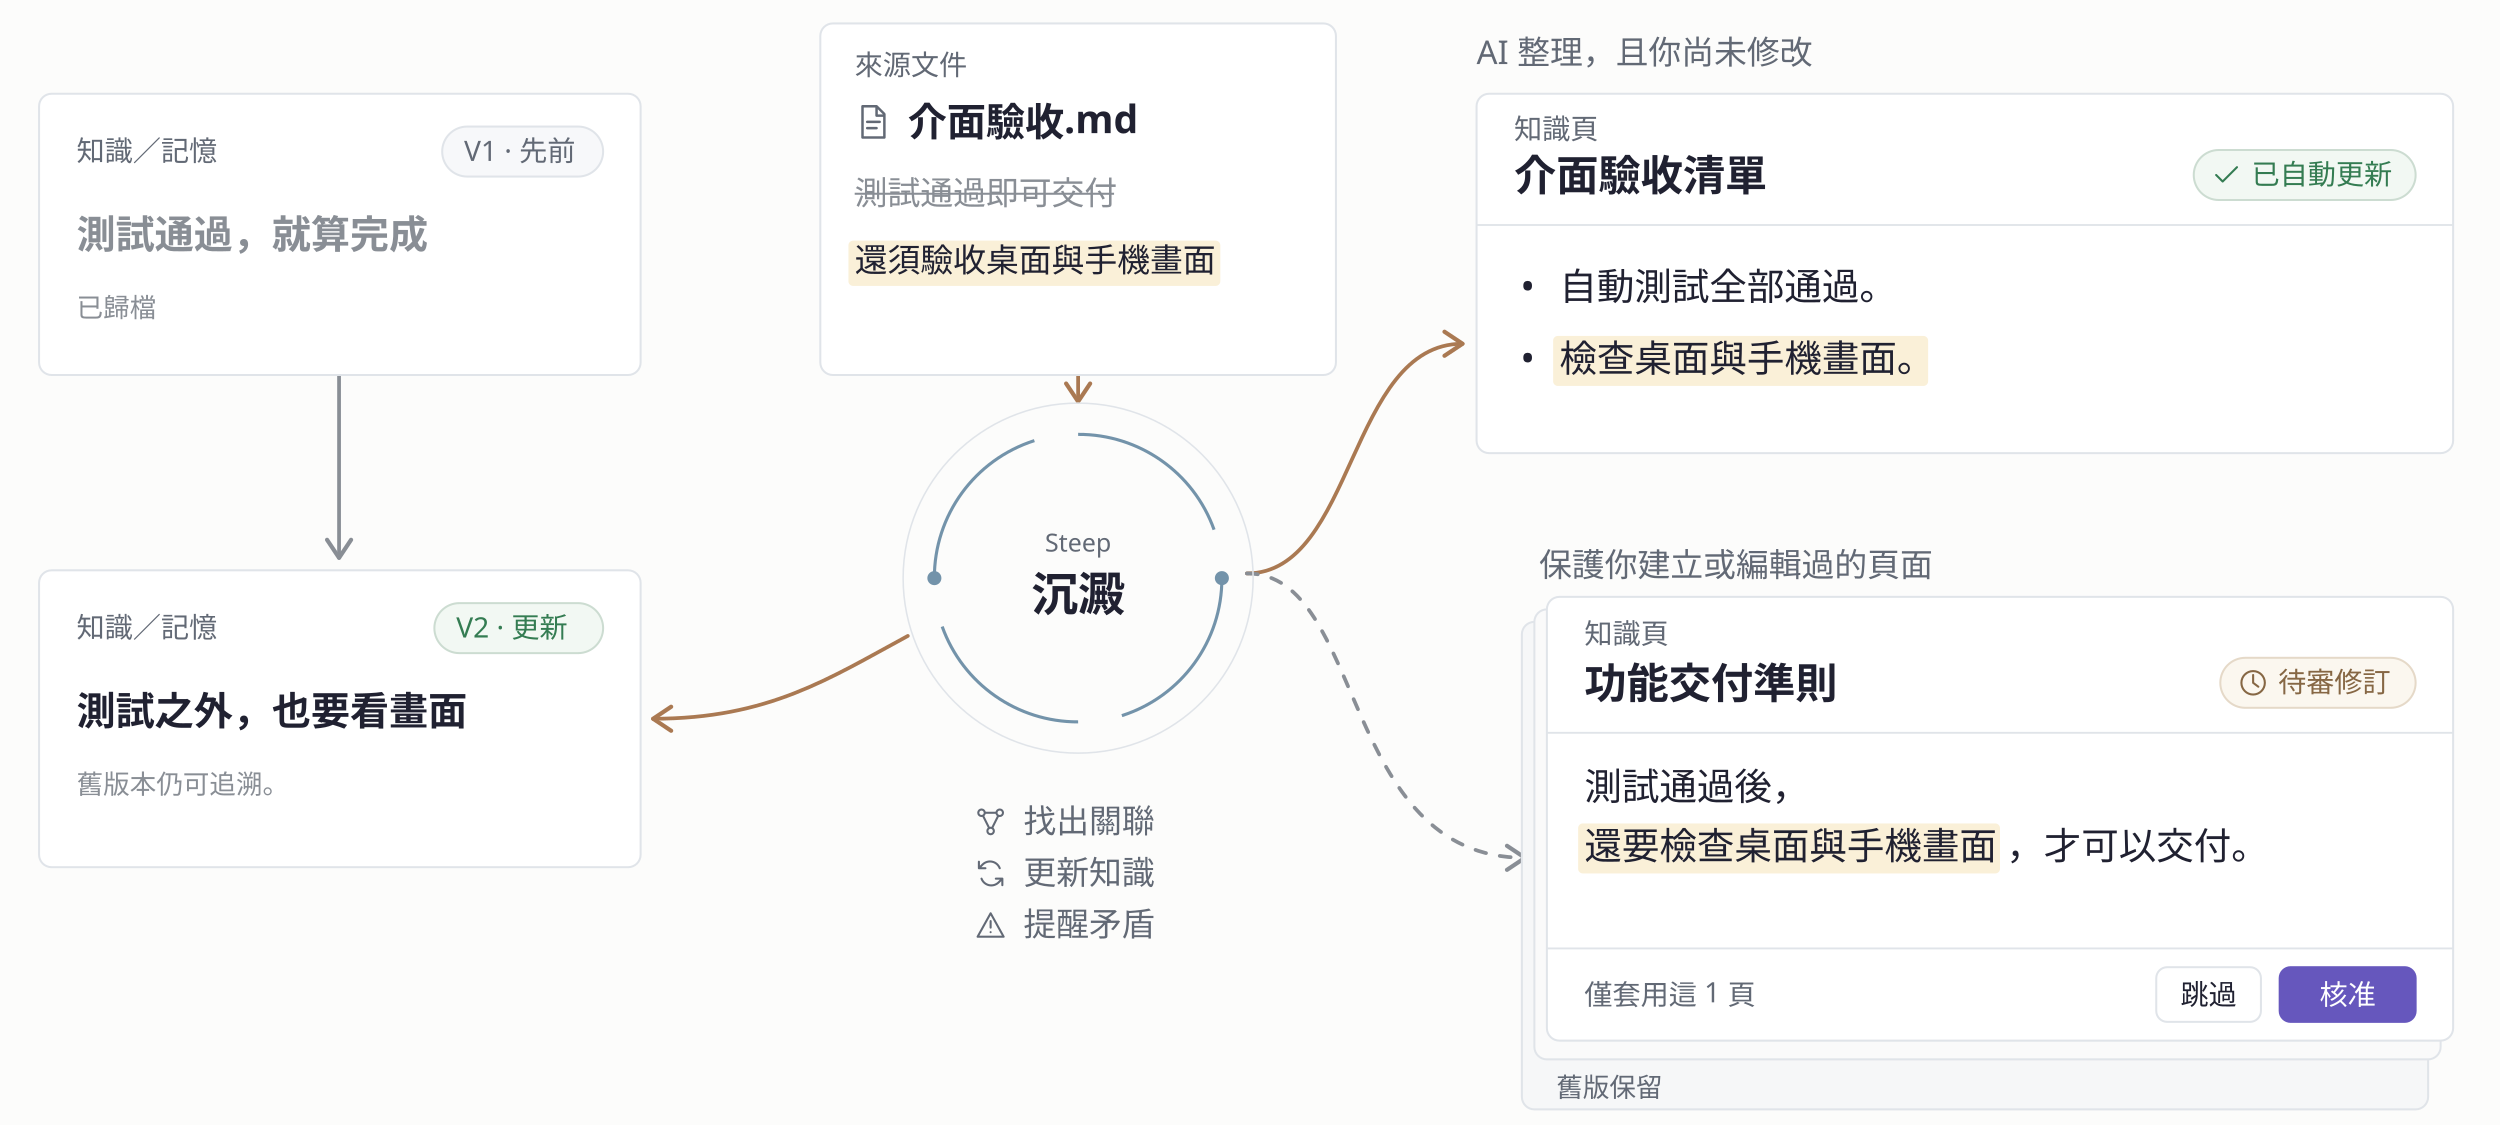
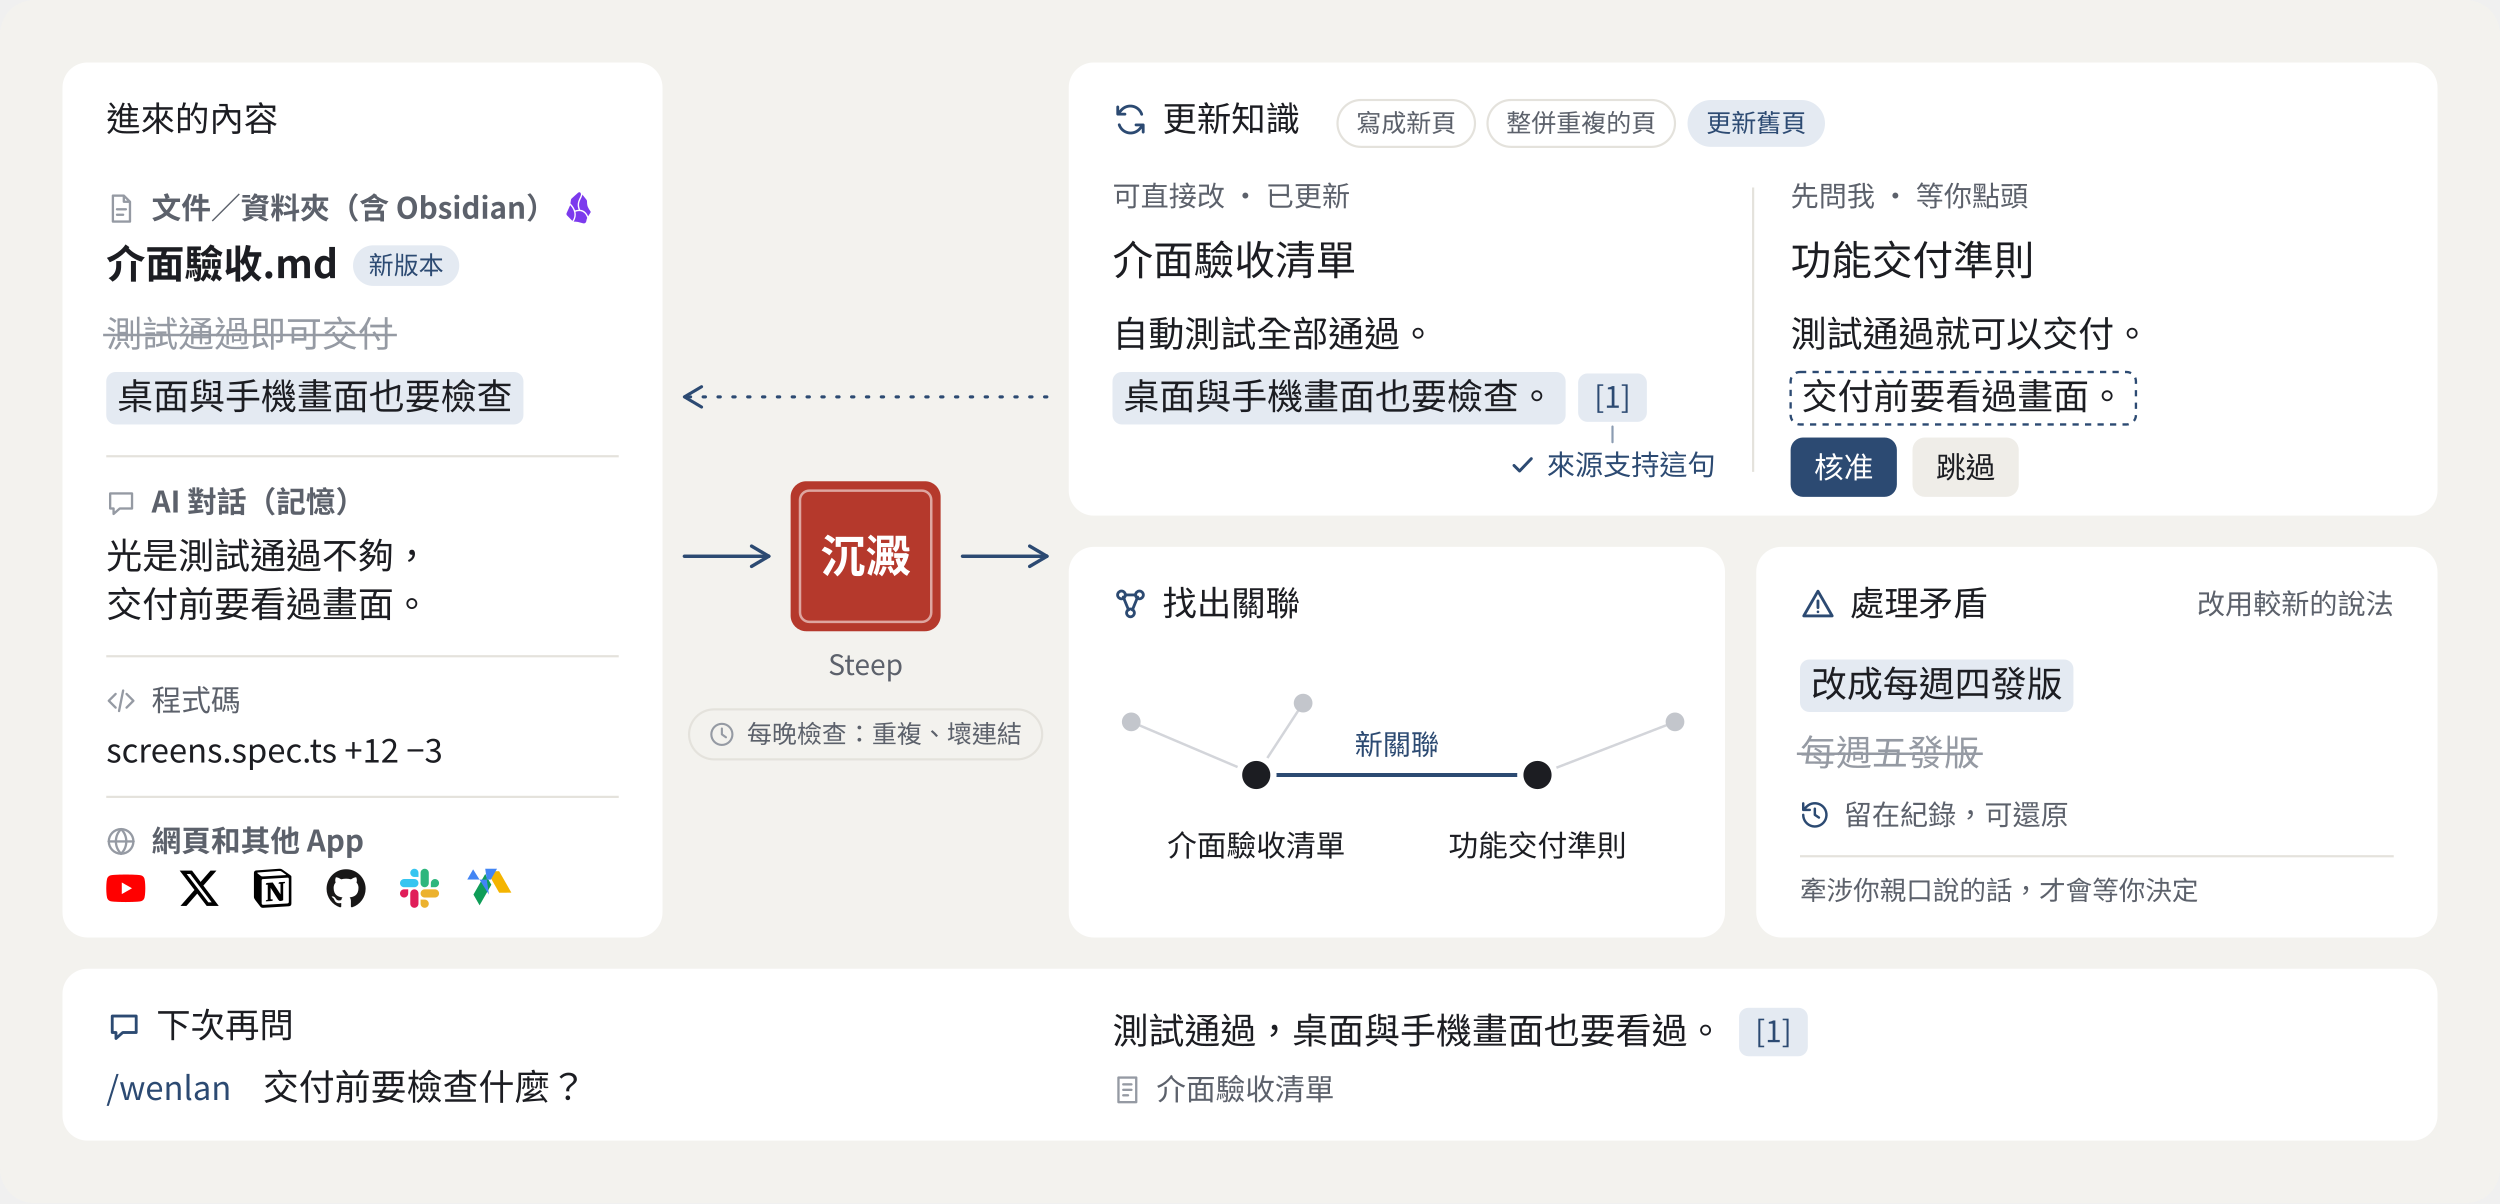
- <svg xmlns="http://www.w3.org/2000/svg" width="4800" height="2160" viewBox="0 0 1600 720" role="img" aria-labelledby="title desc">
-   <defs>
-     <marker id="warm" viewBox="0 0 10 10" refX="8" refY="5" markerWidth="8" markerHeight="8" orient="auto-start-reverse">
-       <path d="m2 1 6 4-6 4" fill="none" stroke="#AA7952" stroke-width="1.4" stroke-linecap="round" stroke-linejoin="round" />
-     </marker>
-     <marker id="gray" viewBox="0 0 10 10" refX="8" refY="5" markerWidth="8" markerHeight="8" orient="auto-start-reverse">
-       <path d="m2 1 6 4-6 4" fill="none" stroke="#898E95" stroke-width="1.4" stroke-linecap="round" stroke-linejoin="round" />
-     </marker>
-   </defs>
-   <rect width="1600" height="720" fill="#FCFCFB" />
-   <path d="M217 240V357" fill="none" stroke="#898E95" stroke-width="2.4" stroke-linecap="round" marker-end="url(#gray)" />
-   <path d="M581 407 C531 434 492 460 418 460" fill="none" stroke="#AA7952" stroke-width="2.4" stroke-linecap="round" marker-end="url(#warm)" />
-   <path d="M690 240V257" fill="none" stroke="#AA7952" stroke-width="2.4" stroke-linecap="round" marker-end="url(#warm)" />
-   <path d="M798 367 C867 367 863 220 936 220" fill="none" stroke="#AA7952" stroke-width="2.4" stroke-linecap="round" marker-end="url(#warm)" />
-   <path d="M798 367 C874 367 857 549 976 549" fill="none" stroke="#898E95" stroke-width="2.4" stroke-linecap="round" stroke-dasharray="7 9" marker-end="url(#gray)" />
-   <rect x="25" y="60" width="385" height="180" rx="8" fill="#FFFFFF" stroke="#E0E4E9" stroke-width="1.3" />
-   <text x="49" y="103" font-family="Instrument Sans, PingFang TC" font-size="18" font-weight="400" fill="#626975" text-anchor="start">知識／記憶</text>
-   <rect x="283" y="81" width="103" height="32" rx="16" fill="#F7F8FA" stroke="#E0E4E9" stroke-width="1.3" />
-   <text x="297" y="103" font-family="Instrument Sans, PingFang TC" font-size="18" font-weight="500" fill="#626975" text-anchor="start">V1 · 先前</text>
-   <text x="49" y="159" font-family="Instrument Sans, PingFang TC" font-size="25" font-weight="600" fill="#898E95" text-anchor="start">測試通過，就算完成</text>
-   <text x="49" y="203" font-family="Instrument Sans, PingFang TC" font-size="17" font-weight="400" fill="#898E95" text-anchor="start">已歸檔</text>
-   <rect x="25" y="365" width="385" height="190" rx="8" fill="#FFFFFF" stroke="#E0E4E9" stroke-width="1.3" />
-   <text x="49" y="408" font-family="Instrument Sans, PingFang TC" font-size="18" font-weight="400" fill="#626975" text-anchor="start">知識／記憶</text>
-   <rect x="278" y="386" width="108" height="32" rx="16" fill="#F2F8F3" stroke="#CCDCD1" stroke-width="1.3" />
-   <text x="292" y="408" font-family="Instrument Sans, PingFang TC" font-size="18" font-weight="500" fill="#347C52" text-anchor="start">V2 · 更新</text>
-   <text x="49" y="464" font-family="Instrument Sans, PingFang TC" font-size="25" font-weight="600" fill="#202131" text-anchor="start">測試之外，也要看畫面</text>
-   <text x="49" y="508" font-family="Instrument Sans, PingFang TC" font-size="17" font-weight="400" fill="#898E95" text-anchor="start">舊版本仍可追溯。</text>
-   <rect x="525" y="15" width="330" height="225" rx="8" fill="#FFFFFF" stroke="#E0E4E9" stroke-width="1.3" />
-   <text x="547" y="48" font-family="Instrument Sans, PingFang TC" font-size="18" font-weight="400" fill="#626975" text-anchor="start">來源文件</text>
-   <g transform="translate(547 66) scale(1)" fill="none" stroke="#626975" color="#626975" stroke-width="1.6" stroke-linecap="round" stroke-linejoin="round">
-     <path d="M5 2h9l5 5v15H5z M14 2v6h5 M8 12h8 M8 16h6" />
+ <svg xmlns="http://www.w3.org/2000/svg" width="1600" height="770" viewBox="0 0 1600 770" role="img" aria-labelledby="t d">
+   <rect width="1600" height="770" rx="22" fill="#F3F2EE" />
+   <rect x="40" y="40" width="384" height="560" rx="16" fill="#FFFFFF" />
+   <text x="68" y="84" font-family="'Instrument Sans','Noto Sans CJK TC','Noto Sans TC','PingFang TC',sans-serif" font-size="22" font-weight="500" fill="#1C1D22">進來的內容</text>
+   <g transform="translate(67 123) scale(0.875)" fill="none" stroke="#959AA3" color="#959AA3" stroke-width="1.7" stroke-linecap="round" stroke-linejoin="round">
+     <path d="M6 2.5h8l4.5 4.5v14.5H6z M14 2.5V7h4.5 M9 12.5h6.5 M9 16.5h4.5" />
  </g>
-   <text x="581" y="87" font-family="Instrument Sans, PingFang TC" font-size="25" font-weight="600" fill="#202131" text-anchor="start">介面驗收.md</text>
-   <text x="547" y="131" font-family="Instrument Sans, PingFang TC" font-size="21" font-weight="400" fill="#898E95" text-anchor="start">測試通過即可交付</text>
-   <path d="M547 124H713" stroke="#898E95" stroke-width="1.3" />
-   <rect x="543" y="154" width="238" height="29" rx="3" fill="#FAF0D8" stroke="none" stroke-width="1.3" />
-   <text x="547" y="174" font-family="Instrument Sans, PingFang TC" font-size="21" font-weight="400" fill="#202131" text-anchor="start">還須驗收桌面與手機畫面</text>
-   <circle cx="690" cy="370" r="112" fill="none" stroke="#E0E4E9" stroke-width="1" />
-   <path d="M690 278A92 92 0 0 1 777 339" fill="none" stroke="#7393AA" stroke-width="2" />
-   <path d="M782 370A92 92 0 0 1 718 458" fill="none" stroke="#7393AA" stroke-width="2" />
-   <path d="M690 462A92 92 0 0 1 603 401" fill="none" stroke="#7393AA" stroke-width="2" />
-   <path d="M598 370A92 92 0 0 1 662 282" fill="none" stroke="#7393AA" stroke-width="2" />
-   <circle cx="598" cy="370" r="4.5" fill="#7393AA" />
-   <circle cx="782" cy="370" r="4.5" fill="#7393AA" />
-   <text x="690" y="353" font-family="Instrument Sans, PingFang TC" font-size="16" font-weight="400" fill="#626975" text-anchor="middle">Steep</text>
-   <text x="690" y="391" font-family="Instrument Sans, PingFang TC" font-size="30" font-weight="600" fill="#202131" text-anchor="middle">沉澱</text>
-   <g transform="translate(624 516) scale(0.8333333)" fill="none" stroke="#626975" color="#626975" stroke-width="1.6" stroke-linecap="round" stroke-linejoin="round">
-     <path d="m5 5 14 0-7 14z" />
-     <circle cx="5" cy="5" r="2.5" fill="#FCFCFB" />
-     <circle cx="19" cy="5" r="2.5" fill="#FCFCFB" />
-     <circle cx="12" cy="19" r="2.5" fill="#FCFCFB" />
+   <text x="97" y="140" font-family="'Instrument Sans','Noto Sans CJK TC','Noto Sans TC','PingFang TC',sans-serif" font-size="19" font-weight="600" fill="#5C616B">文件／資料夾（含 Obsidian）</text>
+   <g transform="translate(360.284 123) scale(0.833333)">
+     <path d="M19.355 18.538a68.967 68.959 0 0 0 1.858-2.954.81.81 0 0 0-.062-.9c-.516-.685-1.504-2.075-2.042-3.362-.553-1.321-.636-3.375-.64-4.377a1.707 1.707 0 0 0-.358-1.05l-3.198-4.064a3.744 3.744 0 0 1-.076.543c-.106.503-.307 1.004-.536 1.5-.134.29-.29.6-.446.914l-.31.626c-.516 1.068-.997 2.227-1.132 3.59-.124 1.26.046 2.73.815 4.481.128.011.257.025.386.044a6.363 6.363 0 0 1 3.326 1.505c.916.79 1.744 1.922 2.415 3.5zM8.199 22.569c.073.012.146.02.22.02.78.024 2.095.092 3.16.29.87.16 2.593.64 4.01 1.055 1.083.316 2.198-.548 2.355-1.664.114-.814.33-1.735.725-2.58l-.01.005c-.67-1.87-1.522-3.078-2.416-3.849a5.295 5.295 0 0 0-2.778-1.257c-1.54-.216-2.952.19-3.84.45.532 2.218.368 4.829-1.425 7.531zM5.533 9.938c-.023.1-.056.197-.098.29L2.82 16.059a1.602 1.602 0 0 0 .313 1.772l4.116 4.24c2.103-3.101 1.796-6.02.836-8.3-.728-1.73-1.832-3.081-2.55-3.831zM9.32 14.01c.615-.183 1.606-.465 2.745-.534-.683-1.725-.848-3.233-.716-4.577.154-1.552.7-2.847 1.235-3.95.113-.235.223-.454.328-.664.149-.297.288-.577.419-.86.217-.47.379-.885.46-1.27.08-.38.08-.72-.014-1.043-.095-.325-.297-.675-.68-1.06a1.6 1.6 0 0 0-1.475.36l-4.95 4.452a1.602 1.602 0 0 0-.513.952l-.427 2.83c.672.59 2.328 2.316 3.335 4.711.09.21.175.43.253.653z" fill="#7C3AED" />
  </g>
-   <text x="655" y="533" font-family="Instrument Sans, PingFang TC" font-size="21" font-weight="400" fill="#626975" text-anchor="start">找出關聯</text>
-   <g transform="translate(624 549) scale(0.8333333)" fill="none" stroke="#626975" color="#626975" stroke-width="1.6" stroke-linecap="round" stroke-linejoin="round">
-     <path d="M19 8a8 8 0 0 0-13-3L3 8m0-5v5h5 M5 16a8 8 0 0 0 13 3l3-3m0 5v-5h-5" />
+   <text x="68" y="178" font-family="'Instrument Sans','Noto Sans CJK TC','Noto Sans TC','PingFang TC',sans-serif" font-size="25" font-weight="600" fill="#1C1D22">介面驗收.md</text>
+   <rect x="225.925" y="157" width="68" height="26" rx="13" fill="#E4EAF2" />
+   <text x="235.925" y="175.5" font-family="'Instrument Sans','Noto Sans CJK TC','Noto Sans TC','PingFang TC',sans-serif" font-size="16" font-weight="500" fill="#2C4A72">新版本</text>
+   <text x="68" y="222" font-family="'Instrument Sans','Noto Sans CJK TC','Noto Sans TC','PingFang TC',sans-serif" font-size="23" font-weight="400" fill="#959AA3">測試通過即可交付</text>
+   <path d="M66 214.41H254.0" stroke="#959AA3" stroke-width="1.6" />
+   <rect x="68" y="238.08" width="267" height="33.58" rx="6" fill="#E4EAF2" />
+   <text x="75" y="262" font-family="'Instrument Sans','Noto Sans CJK TC','Noto Sans TC','PingFang TC',sans-serif" font-size="23" font-weight="400" fill="#1C1D22">桌面與手機畫面也要檢查</text>
+   <path d="M68 292H396" stroke="#E4E2DC" stroke-width="1.4" />
+   <g transform="translate(67 311) scale(0.875)" fill="none" stroke="#959AA3" color="#959AA3" stroke-width="1.7" stroke-linecap="round" stroke-linejoin="round">
+     <path d="M4 5.5h16v11h-9l-4.5 4v-4H4z" />
  </g>
-   <text x="655" y="566" font-family="Instrument Sans, PingFang TC" font-size="21" font-weight="400" fill="#626975" text-anchor="start">更新知識</text>
-   <g transform="translate(624 582) scale(0.8333333)" fill="none" stroke="#626975" color="#626975" stroke-width="1.6" stroke-linecap="round" stroke-linejoin="round">
-     <path d="m12 3 10 18H2z M12 9v5" />
-     <circle cx="12" cy="17.5" r=".8" fill="currentColor" stroke="none" />
+   <text x="97" y="328" font-family="'Instrument Sans','Noto Sans CJK TC','Noto Sans TC','PingFang TC',sans-serif" font-size="19" font-weight="600" fill="#5C616B">AI 對話（記憶）</text>
+   <text x="68" y="364" font-family="'Instrument Sans','Noto Sans CJK TC','Noto Sans TC','PingFang TC',sans-serif" font-size="23" font-weight="400" fill="#1C1D22">光是測試通過不夠，</text>
+   <text x="68" y="395" font-family="'Instrument Sans','Noto Sans CJK TC','Noto Sans TC','PingFang TC',sans-serif" font-size="23" font-weight="400" fill="#1C1D22">交付前要看過畫面。</text>
+   <path d="M68 420H396" stroke="#E4E2DC" stroke-width="1.4" />
+   <g transform="translate(67 438) scale(0.875)" fill="none" stroke="#959AA3" color="#959AA3" stroke-width="1.7" stroke-linecap="round" stroke-linejoin="round">
+     <path d="m8 7-5 5 5 5 M16 7l5 5-5 5 M13.5 4.5l-3 15" />
  </g>
-   <text x="655" y="599" font-family="Instrument Sans, PingFang TC" font-size="21" font-weight="400" fill="#626975" text-anchor="start">提醒矛盾</text>
-   <text x="945" y="41" font-family="Instrument Sans, PingFang TC" font-size="21" font-weight="500" fill="#626975" text-anchor="start">AI 整理，且你尚未修改</text>
-   <rect x="945" y="60" width="625" height="230" rx="8" fill="#FFFFFF" stroke="#E0E4E9" stroke-width="1.3" />
-   <text x="969" y="89" font-family="Instrument Sans, PingFang TC" font-size="18" font-weight="400" fill="#626975" text-anchor="start">知識頁</text>
-   <text x="969" y="122" font-family="Instrument Sans, PingFang TC" font-size="27" font-weight="600" fill="#202131" text-anchor="start">介面驗收清單</text>
-   <rect x="1404" y="96" width="142" height="32" rx="16" fill="#F2F8F3" stroke="#CCDCD1" stroke-width="1.3" />
-   <g transform="translate(1415 102) scale(0.8333333)" fill="none" stroke="#347C52" color="#347C52" stroke-width="1.6" stroke-linecap="round" stroke-linejoin="round">
-     <path d="m4 12 5 5L20 6" />
+   <text x="97" y="455" font-family="'Instrument Sans','Noto Sans CJK TC','Noto Sans TC','PingFang TC',sans-serif" font-size="19" font-weight="500" fill="#5C616B">程式碼</text>
+   <text x="68" y="488" font-family="'JetBrains Mono','Noto Sans CJK TC','Noto Sans TC','PingFang TC',sans-serif" font-size="21" font-weight="500" fill="#1C1D22">screens.spec.ts  +12 −3</text>
+   <path d="M68 510H396" stroke="#E4E2DC" stroke-width="1.4" />
+   <g transform="translate(67 528) scale(0.875)" fill="none" stroke="#959AA3" color="#959AA3" stroke-width="1.7" stroke-linecap="round" stroke-linejoin="round">
+     <circle cx="12" cy="12" r="9" />
+     <path d="M3 12h18 M12 3c2.6 2.6 3.8 5.6 3.8 9s-1.2 6.4-3.8 9c-2.6-2.6-3.8-5.6-3.8-9S9.4 5.6 12 3" />
  </g>
-   <text x="1441" y="118" font-family="Instrument Sans, PingFang TC" font-size="18" font-weight="500" fill="#347C52" text-anchor="start">已自動更新</text>
-   <path d="M945 144L1570 144" fill="none" stroke="#E0E4E9" stroke-width="1.2" />
-   <text x="973" y="192" font-family="Instrument Sans, PingFang TC" font-size="25" font-weight="400" fill="#202131" text-anchor="start">•</text>
-   <text x="998" y="192" font-family="Instrument Sans, PingFang TC" font-size="24" font-weight="400" fill="#202131" text-anchor="start">自動測試全部通過。</text>
-   <text x="973" y="238" font-family="Instrument Sans, PingFang TC" font-size="25" font-weight="400" fill="#202131" text-anchor="start">•</text>
-   <rect x="994" y="215" width="240" height="32" rx="3" fill="#FAF0D8" stroke="none" stroke-width="1.3" />
-   <text x="998" y="238" font-family="Instrument Sans, PingFang TC" font-size="24" font-weight="400" fill="#202131" text-anchor="start">檢查桌面與手機畫面。</text>
-   <text x="985" y="369" font-family="Instrument Sans, PingFang TC" font-size="21" font-weight="500" fill="#626975" text-anchor="start">保護你建立或編輯過的頁面</text>
-   <rect x="974" y="398" width="580" height="312" rx="8" fill="#F6F7F8" stroke="#E0E4E9" stroke-width="1.3" />
-   <rect x="982" y="390" width="580" height="288" rx="8" fill="#FAFAFA" stroke="#E0E4E9" stroke-width="1.3" />
-   <rect x="990" y="382" width="580" height="284" rx="8" fill="#FFFFFF" stroke="#E0E4E9" stroke-width="1.3" />
-   <text x="1014" y="412" font-family="Instrument Sans, PingFang TC" font-size="18" font-weight="400" fill="#626975" text-anchor="start">知識頁</text>
-   <text x="1014" y="447" font-family="Instrument Sans, PingFang TC" font-size="27" font-weight="600" fill="#202131" text-anchor="start">功能交付準則</text>
-   <rect x="1421" y="421" width="125" height="32" rx="16" fill="#FBF7EF" stroke="#E5D9C8" stroke-width="1.3" />
-   <g transform="translate(1432 427) scale(0.8333333)" fill="none" stroke="#866744" color="#866744" stroke-width="1.6" stroke-linecap="round" stroke-linejoin="round">
+   <text x="97" y="545" font-family="'Instrument Sans','Noto Sans CJK TC','Noto Sans TC','PingFang TC',sans-serif" font-size="19" font-weight="600" fill="#5C616B">網頁和其他 App</text>
+   <g transform="translate(68 556) scale(1.04167)">
+     <path d="M23.498 6.186a3.016 3.016 0 0 0-2.122-2.136C19.505 3.545 12 3.545 12 3.545s-7.505 0-9.377.505A3.017 3.017 0 0 0 .502 6.186C0 8.07 0 12 0 12s0 3.93.502 5.814a3.016 3.016 0 0 0 2.122 2.136c1.871.505 9.376.505 9.376.505s7.505 0 9.377-.505a3.015 3.015 0 0 0 2.122-2.136C24 15.93 24 12 24 12s0-3.93-.502-5.814zM9.545 15.568V8.432L15.818 12l-6.273 3.568z" fill="#FF0000" />
+   </g>
+   <g transform="translate(115 556) scale(1.04167)">
+     <path d="M18.901 1.153h3.68l-8.04 9.19L24 22.846h-7.406l-5.8-7.584-6.638 7.584H.474l8.6-9.83L0 1.154h7.594l5.243 6.932ZM17.61 20.644h2.039L6.486 3.24H4.298Z" fill="#000000" />
+   </g>
+   <g transform="translate(162 556) scale(1.04167)">
+     <path d="M4.459 4.208c.746.606 1.026.56 2.428.466l13.215-.793c.28 0 .047-.28-.046-.326L17.86 1.968c-.42-.326-.981-.7-2.055-.607L3.01 2.295c-.466.046-.56.28-.374.466zm.793 3.08v13.904c0 .747.373 1.027 1.214.98l14.523-.84c.841-.046.935-.56.935-1.167V6.354c0-.606-.233-.933-.748-.887l-15.177.887c-.56.047-.747.327-.747.933zm14.337.745c.093.42 0 .84-.42.888l-.7.14v10.264c-.608.327-1.168.514-1.635.514-.748 0-.935-.234-1.495-.933l-4.577-7.186v6.952L12.21 19s0 .84-1.168.84l-3.222.186c-.093-.186 0-.653.327-.746l.84-.233V9.854L7.822 9.76c-.094-.42.14-1.026.793-1.073l3.456-.233 4.764 7.279v-6.44l-1.215-.139c-.093-.514.28-.887.747-.933zM1.936 1.035l13.31-.98c1.634-.14 2.055-.047 3.082.7l4.249 2.986c.7.513.934.653.934 1.213v16.378c0 1.026-.373 1.634-1.68 1.726l-15.458.934c-.98.047-1.448-.093-1.962-.747l-3.129-4.06c-.56-.747-.793-1.306-.793-1.96V2.667c0-.839.374-1.54 1.447-1.632z" fill="#000000" />
+   </g>
+   <g transform="translate(209 556) scale(1.04167)">
+     <path d="M12 .297c-6.63 0-12 5.373-12 12 0 5.303 3.438 9.8 8.205 11.385.6.113.82-.258.82-.577 0-.285-.01-1.04-.015-2.04-3.338.724-4.042-1.61-4.042-1.61C4.422 18.07 3.633 17.7 3.633 17.7c-1.087-.744.084-.729.084-.729 1.205.084 1.838 1.236 1.838 1.236 1.07 1.835 2.809 1.305 3.495.998.108-.776.417-1.305.76-1.605-2.665-.3-5.466-1.332-5.466-5.93 0-1.31.465-2.38 1.235-3.22-.135-.303-.54-1.523.105-3.176 0 0 1.005-.322 3.3 1.23.96-.267 1.98-.399 3-.405 1.02.006 2.04.138 3 .405 2.28-1.552 3.285-1.23 3.285-1.23.645 1.653.24 2.873.12 3.176.765.84 1.23 1.91 1.23 3.22 0 4.61-2.805 5.625-5.475 5.92.42.36.81 1.096.81 2.22 0 1.606-.015 2.896-.015 3.286 0 .315.21.69.825.57C20.565 22.092 24 17.592 24 12.297c0-6.627-5.373-12-12-12" fill="#181717" />
+   </g>
+   <g transform="translate(256 556) scale(1.04167)">
+     <path d="M5.042 15.165a2.528 2.528 0 0 1-2.52 2.523A2.528 2.528 0 0 1 0 15.165a2.527 2.527 0 0 1 2.522-2.52h2.52v2.52z" fill="#E01E5A" />
+     <path d="M6.313 15.165a2.527 2.527 0 0 1 2.521-2.52 2.527 2.527 0 0 1 2.521 2.52v6.313A2.528 2.528 0 0 1 8.834 24a2.528 2.528 0 0 1-2.521-2.522v-6.313z" fill="#E01E5A" />
+     <path d="M8.834 5.042a2.528 2.528 0 0 1-2.521-2.52A2.528 2.528 0 0 1 8.834 0a2.528 2.528 0 0 1 2.521 2.522v2.52H8.834z" fill="#36C5F0" />
+     <path d="M8.834 6.313a2.528 2.528 0 0 1 2.521 2.521 2.528 2.528 0 0 1-2.521 2.521H2.522A2.528 2.528 0 0 1 0 8.834a2.528 2.528 0 0 1 2.522-2.521h6.312z" fill="#36C5F0" />
+     <path d="M18.956 8.834a2.528 2.528 0 0 1 2.522-2.521A2.528 2.528 0 0 1 24 8.834a2.528 2.528 0 0 1-2.522 2.521h-2.522V8.834z" fill="#2EB67D" />
+     <path d="M17.688 8.834a2.528 2.528 0 0 1-2.523 2.521 2.527 2.527 0 0 1-2.52-2.521V2.522A2.527 2.527 0 0 1 15.165 0a2.528 2.528 0 0 1 2.523 2.522v6.312z" fill="#2EB67D" />
+     <path d="M15.165 18.956a2.528 2.528 0 0 1 2.523 2.522A2.528 2.528 0 0 1 15.165 24a2.527 2.527 0 0 1-2.52-2.522v-2.522h2.52z" fill="#ECB22E" />
+     <path d="M15.165 17.688a2.527 2.527 0 0 1-2.52-2.523 2.526 2.526 0 0 1 2.52-2.52h6.313A2.527 2.527 0 0 1 24 15.165a2.528 2.528 0 0 1-2.522 2.523h-6.313z" fill="#ECB22E" />
+   </g>
+   <g transform="translate(303 556) scale(1.04167)">
+     <path d="M12.01 1.485c-2.082 0-3.754.02-3.743.047.01.02 1.708 3.001 3.774 6.62l3.76 6.574h3.76c2.081 0 3.753-.02 3.742-.047-.005-.02-1.708-3.001-3.775-6.62l-3.76-6.574z" fill="#F4B400" />
+     <path d="M7.25 3.215a789.828 789.861 0 0 0-3.63 6.319L0 15.868l1.89 3.298 1.885 3.297 3.62-6.335 3.618-6.33-1.88-3.287C8.1 4.704 7.255 3.22 7.25 3.214z" fill="#0F9D58" />
+     <path d="M9.509 15.868-.203.348c-.114.198-.96 1.672-1.88 3.287a423.93 423.948 0 0 1-1.698 2.97c-.01.026 3.24.042 7.222.042h7.244l1.796-3.157c.992-1.734 1.85-3.23 1.906-3.323l.104-.167h-7.249z" fill="#4285F4" />
+   </g>
+   <path d="M438 356 L492 356" fill="none" stroke="#2C4A72" stroke-width="2.2" stroke-linecap="round" />
+   <path d="M-11 -6.5 0 0-11 6.5" transform="translate(492 356) rotate(0.0)" fill="none" stroke="#2C4A72" stroke-width="2.2" stroke-linecap="round" stroke-linejoin="round" />
+   <rect x="506" y="308" width="96" height="96" rx="10" fill="#B5392C" />
+   <rect x="512" y="314" width="84" height="84" rx="6" fill="none" stroke="#FFFFFF" stroke-opacity=".55" stroke-width="1.6" />
+   <text x="554" y="366.44" font-family="'Instrument Sans','Noto Sans CJK TC','Noto Sans TC','PingFang TC',sans-serif" font-size="29" font-weight="600" fill="#FFFFFF" text-anchor="middle">沉澱</text>
+   <text x="554" y="432" font-family="'Instrument Sans','Noto Sans CJK TC','Noto Sans TC','PingFang TC',sans-serif" font-size="18" font-weight="400" fill="#5C616B" text-anchor="middle">Steep</text>
+   <path d="M616 356 L670 356" fill="none" stroke="#2C4A72" stroke-width="2.2" stroke-linecap="round" />
+   <path d="M-11 -6.5 0 0-11 6.5" transform="translate(670 356) rotate(0.0)" fill="none" stroke="#2C4A72" stroke-width="2.2" stroke-linecap="round" stroke-linejoin="round" />
+   <rect x="441" y="454" width="226" height="32" rx="16" fill="none" stroke="#E4E2DC" stroke-width="1.4" />
+   <g transform="translate(453 461) scale(0.75)" fill="none" stroke="#959AA3" color="#959AA3" stroke-width="1.8" stroke-linecap="round" stroke-linejoin="round">
    <circle cx="12" cy="12" r="9" />
-     <path d="M12 6v6l4 3" />
+     <path d="M12 7v5l3.5 2.5" />
  </g>
-   <text x="1458" y="443" font-family="Instrument Sans, PingFang TC" font-size="18" font-weight="500" fill="#866744" text-anchor="start">待審修訂</text>
-   <path d="M990 469L1570 469" fill="none" stroke="#E0E4E9" stroke-width="1.2" />
-   <text x="1014" y="512" font-family="Instrument Sans, PingFang TC" font-size="24" font-weight="400" fill="#202131" text-anchor="start">測試通過後，</text>
-   <rect x="1010" y="527" width="270" height="32" rx="3" fill="#FAF0D8" stroke="none" stroke-width="1.3" />
-   <text x="1014" y="550" font-family="Instrument Sans, PingFang TC" font-size="24" font-weight="400" fill="#202131" text-anchor="start">還要檢查桌面與手機畫面</text>
-   <text x="1284" y="550" font-family="Instrument Sans, PingFang TC" font-size="24" font-weight="400" fill="#202131" text-anchor="start">，才可以交付。</text>
-   <path d="M990 607L1570 607" fill="none" stroke="#E0E4E9" stroke-width="1.2" />
-   <text x="1014" y="643" font-family="Instrument Sans, PingFang TC" font-size="18" font-weight="500" fill="#626975" text-anchor="start">僅套用這 1 頁</text>
-   <rect x="1380" y="619" width="67" height="35" rx="7" fill="#FFFFFF" stroke="#E0E4E9" stroke-width="1.3" />
-   <text x="1413.5" y="643" font-family="Instrument Sans, PingFang TC" font-size="18" font-weight="500" fill="#202131" text-anchor="middle">跳過</text>
-   <rect x="1459" y="619" width="87" height="35" rx="7" fill="#6657BD" stroke="#6657BD" stroke-width="1.3" />
-   <text x="1502.5" y="643" font-family="Instrument Sans, PingFang TC" font-size="18" font-weight="500" fill="#FFFFFF" text-anchor="middle">核准</text>
-   <text x="996" y="702" font-family="Instrument Sans, PingFang TC" font-size="17" font-weight="400" fill="#626975" text-anchor="start">舊版保留</text>
+   <text x="478" y="475.5" font-family="'Instrument Sans','Noto Sans CJK TC','Noto Sans TC','PingFang TC',sans-serif" font-size="16" font-weight="400" fill="#5C616B">每晚檢查：重複、壞連結</text>
+   <rect x="684" y="40" width="876" height="290" rx="16" fill="#FFFFFF" />
+   <g transform="translate(712 65) scale(0.958333)" fill="none" stroke="#2C4A72" color="#2C4A72" stroke-width="1.9" stroke-linecap="round" stroke-linejoin="round">
+     <path d="M19.5 8.5a8 8 0 0 0-13.6-2.8L3.5 8.4 M3.5 3.6v4.8h4.8 M4.5 15.5a8 8 0 0 0 13.6 2.8l2.4-2.7 M20.5 20.4v-4.8h-4.8" />
+   </g>
+   <text x="744" y="84" font-family="'Instrument Sans','Noto Sans CJK TC','Noto Sans TC','PingFang TC',sans-serif" font-size="22" font-weight="500" fill="#1C1D22">更新知識</text>
+   <rect x="856" y="64" width="88" height="30" rx="15" fill="none" stroke="#E4E2DC" stroke-width="1.4" />
+   <text x="868" y="84.5" font-family="'Instrument Sans','Noto Sans CJK TC','Noto Sans TC','PingFang TC',sans-serif" font-size="16" font-weight="400" fill="#5C616B">寫成新頁</text>
+   <rect x="952" y="64" width="120" height="30" rx="15" fill="none" stroke="#E4E2DC" stroke-width="1.4" />
+   <text x="964" y="84.5" font-family="'Instrument Sans','Noto Sans CJK TC','Noto Sans TC','PingFang TC',sans-serif" font-size="16" font-weight="400" fill="#5C616B">整併重複的頁</text>
+   <rect x="1080" y="64" width="88" height="30" rx="15" fill="#E4EAF2" />
+   <text x="1092" y="84.5" font-family="'Instrument Sans','Noto Sans CJK TC','Noto Sans TC','PingFang TC',sans-serif" font-size="16" font-weight="400" fill="#2C4A72">更新舊頁</text>
+   <text x="712" y="132" font-family="'Instrument Sans','Noto Sans CJK TC','Noto Sans TC','PingFang TC',sans-serif" font-size="18" font-weight="400" fill="#5C616B">可直接改 · 已更新</text>
+   <text x="712" y="176" font-family="'Instrument Sans','Noto Sans CJK TC','Noto Sans TC','PingFang TC',sans-serif" font-size="26" font-weight="500" fill="#1C1D22">介面驗收清單</text>
+   <text x="712" y="222" font-family="'Instrument Sans','Noto Sans CJK TC','Noto Sans TC','PingFang TC',sans-serif" font-size="23" font-weight="400" fill="#1C1D22">自動測試全部通過。</text>
+   <rect x="712" y="238.08" width="290" height="33.58" rx="6" fill="#E4EAF2" />
+   <text x="719" y="262" font-family="'Instrument Sans','Noto Sans CJK TC','Noto Sans TC','PingFang TC',sans-serif" font-size="23" font-weight="400" fill="#1C1D22">桌面與手機畫面也要檢查。</text>
+   <rect x="1010" y="239" width="44" height="31" rx="6" fill="#E4EAF2" />
+   <text x="1032" y="261" font-family="'JetBrains Mono','Noto Sans CJK TC','Noto Sans TC','PingFang TC',sans-serif" font-size="19" font-weight="500" fill="#2C4A72" text-anchor="middle">[1]</text>
+   <path d="M1032.0 273V283" stroke="#2C4A72" stroke-width="1.4" stroke-linecap="round" opacity=".55" />
+   <g transform="translate(965 288) scale(0.791667)" fill="none" stroke="#2C4A72" color="#2C4A72" stroke-width="2.4" stroke-linecap="round" stroke-linejoin="round">
+     <path d="m5 12.5 4.5 4.5L19 7" />
+   </g>
+   <text x="990" y="304" font-family="'Instrument Sans','Noto Sans CJK TC','Noto Sans TC','PingFang TC',sans-serif" font-size="18" font-weight="500" fill="#2C4A72">來源支持這句</text>
+   <path d="M1122 120V302" stroke="#E4E2DC" stroke-width="1.4" />
+   <text x="1146" y="132" font-family="'Instrument Sans','Noto Sans CJK TC','Noto Sans TC','PingFang TC',sans-serif" font-size="18" font-weight="400" fill="#5C616B">先問我 · 等你點頭</text>
+   <text x="1146" y="176" font-family="'Instrument Sans','Noto Sans CJK TC','Noto Sans TC','PingFang TC',sans-serif" font-size="26" font-weight="500" fill="#1C1D22">功能交付準則</text>
+   <text x="1146" y="222" font-family="'Instrument Sans','Noto Sans CJK TC','Noto Sans TC','PingFang TC',sans-serif" font-size="23" font-weight="400" fill="#1C1D22">測試通過就可以交付。</text>
+   <rect x="1146" y="238.08" width="221" height="33.58" rx="6" fill="none" stroke="#2C4A72" stroke-width="1.5" stroke-dasharray="4 4" />
+   <text x="1153" y="262" font-family="'Instrument Sans','Noto Sans CJK TC','Noto Sans TC','PingFang TC',sans-serif" font-size="23" font-weight="400" fill="#1C1D22">交付前要看過畫面。</text>
+   <rect x="1146" y="280" width="68" height="38" rx="8" fill="#2C4A72" />
+   <text x="1180" y="306" font-family="'Instrument Sans','Noto Sans CJK TC','Noto Sans TC','PingFang TC',sans-serif" font-size="19" font-weight="500" fill="#FFFFFF" text-anchor="middle">核准</text>
+   <rect x="1224" y="280" width="68" height="38" rx="8" fill="#EFEDE8" />
+   <text x="1258" y="306" font-family="'Instrument Sans','Noto Sans CJK TC','Noto Sans TC','PingFang TC',sans-serif" font-size="19" font-weight="500" fill="#1C1D22" text-anchor="middle">跳過</text>
+   <path d="M670 254 L438 254" fill="none" stroke="#2C4A72" stroke-width="2" stroke-linecap="round" stroke-dasharray="1.5 8" />
+   <path d="M-11 -6.5 0 0-11 6.5" transform="translate(438 254) rotate(180.0)" fill="none" stroke="#2C4A72" stroke-width="2" stroke-linecap="round" stroke-linejoin="round" />
+   <rect x="684" y="350" width="420" height="250" rx="16" fill="#FFFFFF" />
+   <g transform="translate(712 375) scale(0.958333)" fill="none" stroke="#2C4A72" color="#2C4A72" stroke-width="1.9" stroke-linecap="round" stroke-linejoin="round">
+     <path d="M7.2 7.4 10.7 16 M16.8 7.4 13.3 16 M8.5 6h7" />
+     <circle cx="6" cy="6" r="2.6" />
+     <circle cx="18" cy="6" r="2.6" />
+     <circle cx="12" cy="18" r="2.6" />
+   </g>
+   <text x="744" y="394" font-family="'Instrument Sans','Noto Sans CJK TC','Noto Sans TC','PingFang TC',sans-serif" font-size="22" font-weight="500" fill="#1C1D22">找出關聯</text>
+   <path d="M724 462L804 496" stroke="#D3D5DA" stroke-width="1.6" stroke-linecap="round" />
+   <path d="M834 450L804 496" stroke="#D3D5DA" stroke-width="1.6" stroke-linecap="round" />
+   <path d="M1072 462L984 496" stroke="#D3D5DA" stroke-width="1.6" stroke-linecap="round" />
+   <path d="M804 496H984" stroke="#2C4A72" stroke-width="2.6" stroke-linecap="round" />
+   <text x="894" y="483" font-family="'Instrument Sans','Noto Sans CJK TC','Noto Sans TC','PingFang TC',sans-serif" font-size="18" font-weight="500" fill="#2C4A72" text-anchor="middle">新關聯</text>
+   <circle cx="724" cy="462" r="6" fill="#C3C6CC" />
+   <circle cx="1072" cy="462" r="6" fill="#C3C6CC" />
+   <circle cx="834" cy="450" r="6" fill="#C3C6CC" />
+   <circle cx="804" cy="496" r="11" fill="#1C1D22" stroke="#FFFFFF" stroke-width="4" />
+   <circle cx="984" cy="496" r="11" fill="#1C1D22" stroke="#FFFFFF" stroke-width="4" />
+   <text x="804" y="548" font-family="'Instrument Sans','Noto Sans CJK TC','Noto Sans TC','PingFang TC',sans-serif" font-size="19" font-weight="500" fill="#1C1D22" text-anchor="middle">介面驗收清單</text>
+   <text x="984" y="548" font-family="'Instrument Sans','Noto Sans CJK TC','Noto Sans TC','PingFang TC',sans-serif" font-size="19" font-weight="500" fill="#1C1D22" text-anchor="middle">功能交付準則</text>
+   <rect x="1124" y="350" width="436" height="250" rx="16" fill="#FFFFFF" />
+   <g transform="translate(1152 375) scale(0.958333)" fill="none" stroke="#2C4A72" color="#2C4A72" stroke-width="1.9" stroke-linecap="round" stroke-linejoin="round">
+     <path d="M12 3.5 21.5 20h-19z M12 10v4.5" />
+     <circle cx="12" cy="17.3" r=".9" fill="currentColor" stroke="none" />
+   </g>
+   <text x="1184" y="394" font-family="'Instrument Sans','Noto Sans CJK TC','Noto Sans TC','PingFang TC',sans-serif" font-size="22" font-weight="500" fill="#1C1D22">處理矛盾</text>
+   <text x="1532" y="393" font-family="'Instrument Sans','Noto Sans CJK TC','Noto Sans TC','PingFang TC',sans-serif" font-size="18" font-weight="400" fill="#5C616B" text-anchor="end">改用較新的說法</text>
+   <text x="1152" y="490" font-family="'Instrument Sans','Noto Sans CJK TC','Noto Sans TC','PingFang TC',sans-serif" font-size="23" font-weight="400" fill="#959AA3">每週五發版</text>
+   <path d="M1150 482.41H1269.0" stroke="#959AA3" stroke-width="1.6" />
+   <rect x="1152" y="422.08" width="175" height="33.58" rx="6" fill="#E4EAF2" />
+   <text x="1159" y="446" font-family="'Instrument Sans','Noto Sans CJK TC','Noto Sans TC','PingFang TC',sans-serif" font-size="23" font-weight="500" fill="#1C1D22">改成每週四發版</text>
+   <g transform="translate(1151 511) scale(0.875)" fill="none" stroke="#2C4A72" color="#2C4A72" stroke-width="1.8" stroke-linecap="round" stroke-linejoin="round">
+     <path d="M3.5 12a8.5 8.5 0 1 0 2.6-6.1L3.5 8.4 M3.5 3.6v4.8h4.8 M12 7.5V12l3 2" />
+   </g>
+   <text x="1180" y="528" font-family="'Instrument Sans','Noto Sans CJK TC','Noto Sans TC','PingFang TC',sans-serif" font-size="18" font-weight="400" fill="#5C616B">留在紀錄，可還原</text>
+   <path d="M1152 548H1532" stroke="#E4E2DC" stroke-width="1.4" />
+   <text x="1152" y="576" font-family="'Instrument Sans','Noto Sans CJK TC','Noto Sans TC','PingFang TC',sans-serif" font-size="17" font-weight="400" fill="#5C616B">牽涉你親口說的話，才會等你決定</text>
+   <rect x="40" y="620" width="1520" height="110" rx="16" fill="#FFFFFF" />
+   <g transform="translate(68 645) scale(0.958333)" fill="none" stroke="#2C4A72" color="#2C4A72" stroke-width="1.9" stroke-linecap="round" stroke-linejoin="round">
+     <path d="M4 5.5h16v11h-9l-4.5 4v-4H4z" />
+   </g>
+   <text x="100" y="664" font-family="'Instrument Sans','Noto Sans CJK TC','Noto Sans TC','PingFang TC',sans-serif" font-size="22" font-weight="500" fill="#1C1D22">下次再問</text>
+   <text x="68" y="704" font-family="'JetBrains Mono','Noto Sans CJK TC','Noto Sans TC','PingFang TC',sans-serif" font-size="21" font-weight="500" fill="#2C4A72">/wenlan</text>
+   <text x="168.2" y="704" font-family="'Instrument Sans','Noto Sans CJK TC','Noto Sans TC','PingFang TC',sans-serif" font-size="23" font-weight="400" fill="#1C1D22">交付前要檢查什麼？</text>
+   <text x="712" y="668" font-family="'Instrument Sans','Noto Sans CJK TC','Noto Sans TC','PingFang TC',sans-serif" font-size="23" font-weight="400" fill="#1C1D22">測試通過，桌面與手機畫面也要看過。</text>
+   <rect x="1113" y="645" width="44" height="31" rx="6" fill="#E4EAF2" />
+   <text x="1135" y="667" font-family="'JetBrains Mono','Noto Sans CJK TC','Noto Sans TC','PingFang TC',sans-serif" font-size="19" font-weight="500" fill="#2C4A72" text-anchor="middle">[1]</text>
+   <g transform="translate(711 687) scale(0.875)" fill="none" stroke="#959AA3" color="#959AA3" stroke-width="1.7" stroke-linecap="round" stroke-linejoin="round">
+     <path d="M5.5 3h13v18h-13z M9 8h6 M9 12h6 M9 16h3.5" />
+   </g>
+   <text x="740" y="704" font-family="'Instrument Sans','Noto Sans CJK TC','Noto Sans TC','PingFang TC',sans-serif" font-size="19" font-weight="500" fill="#5C616B">介面驗收清單</text>
</svg>
